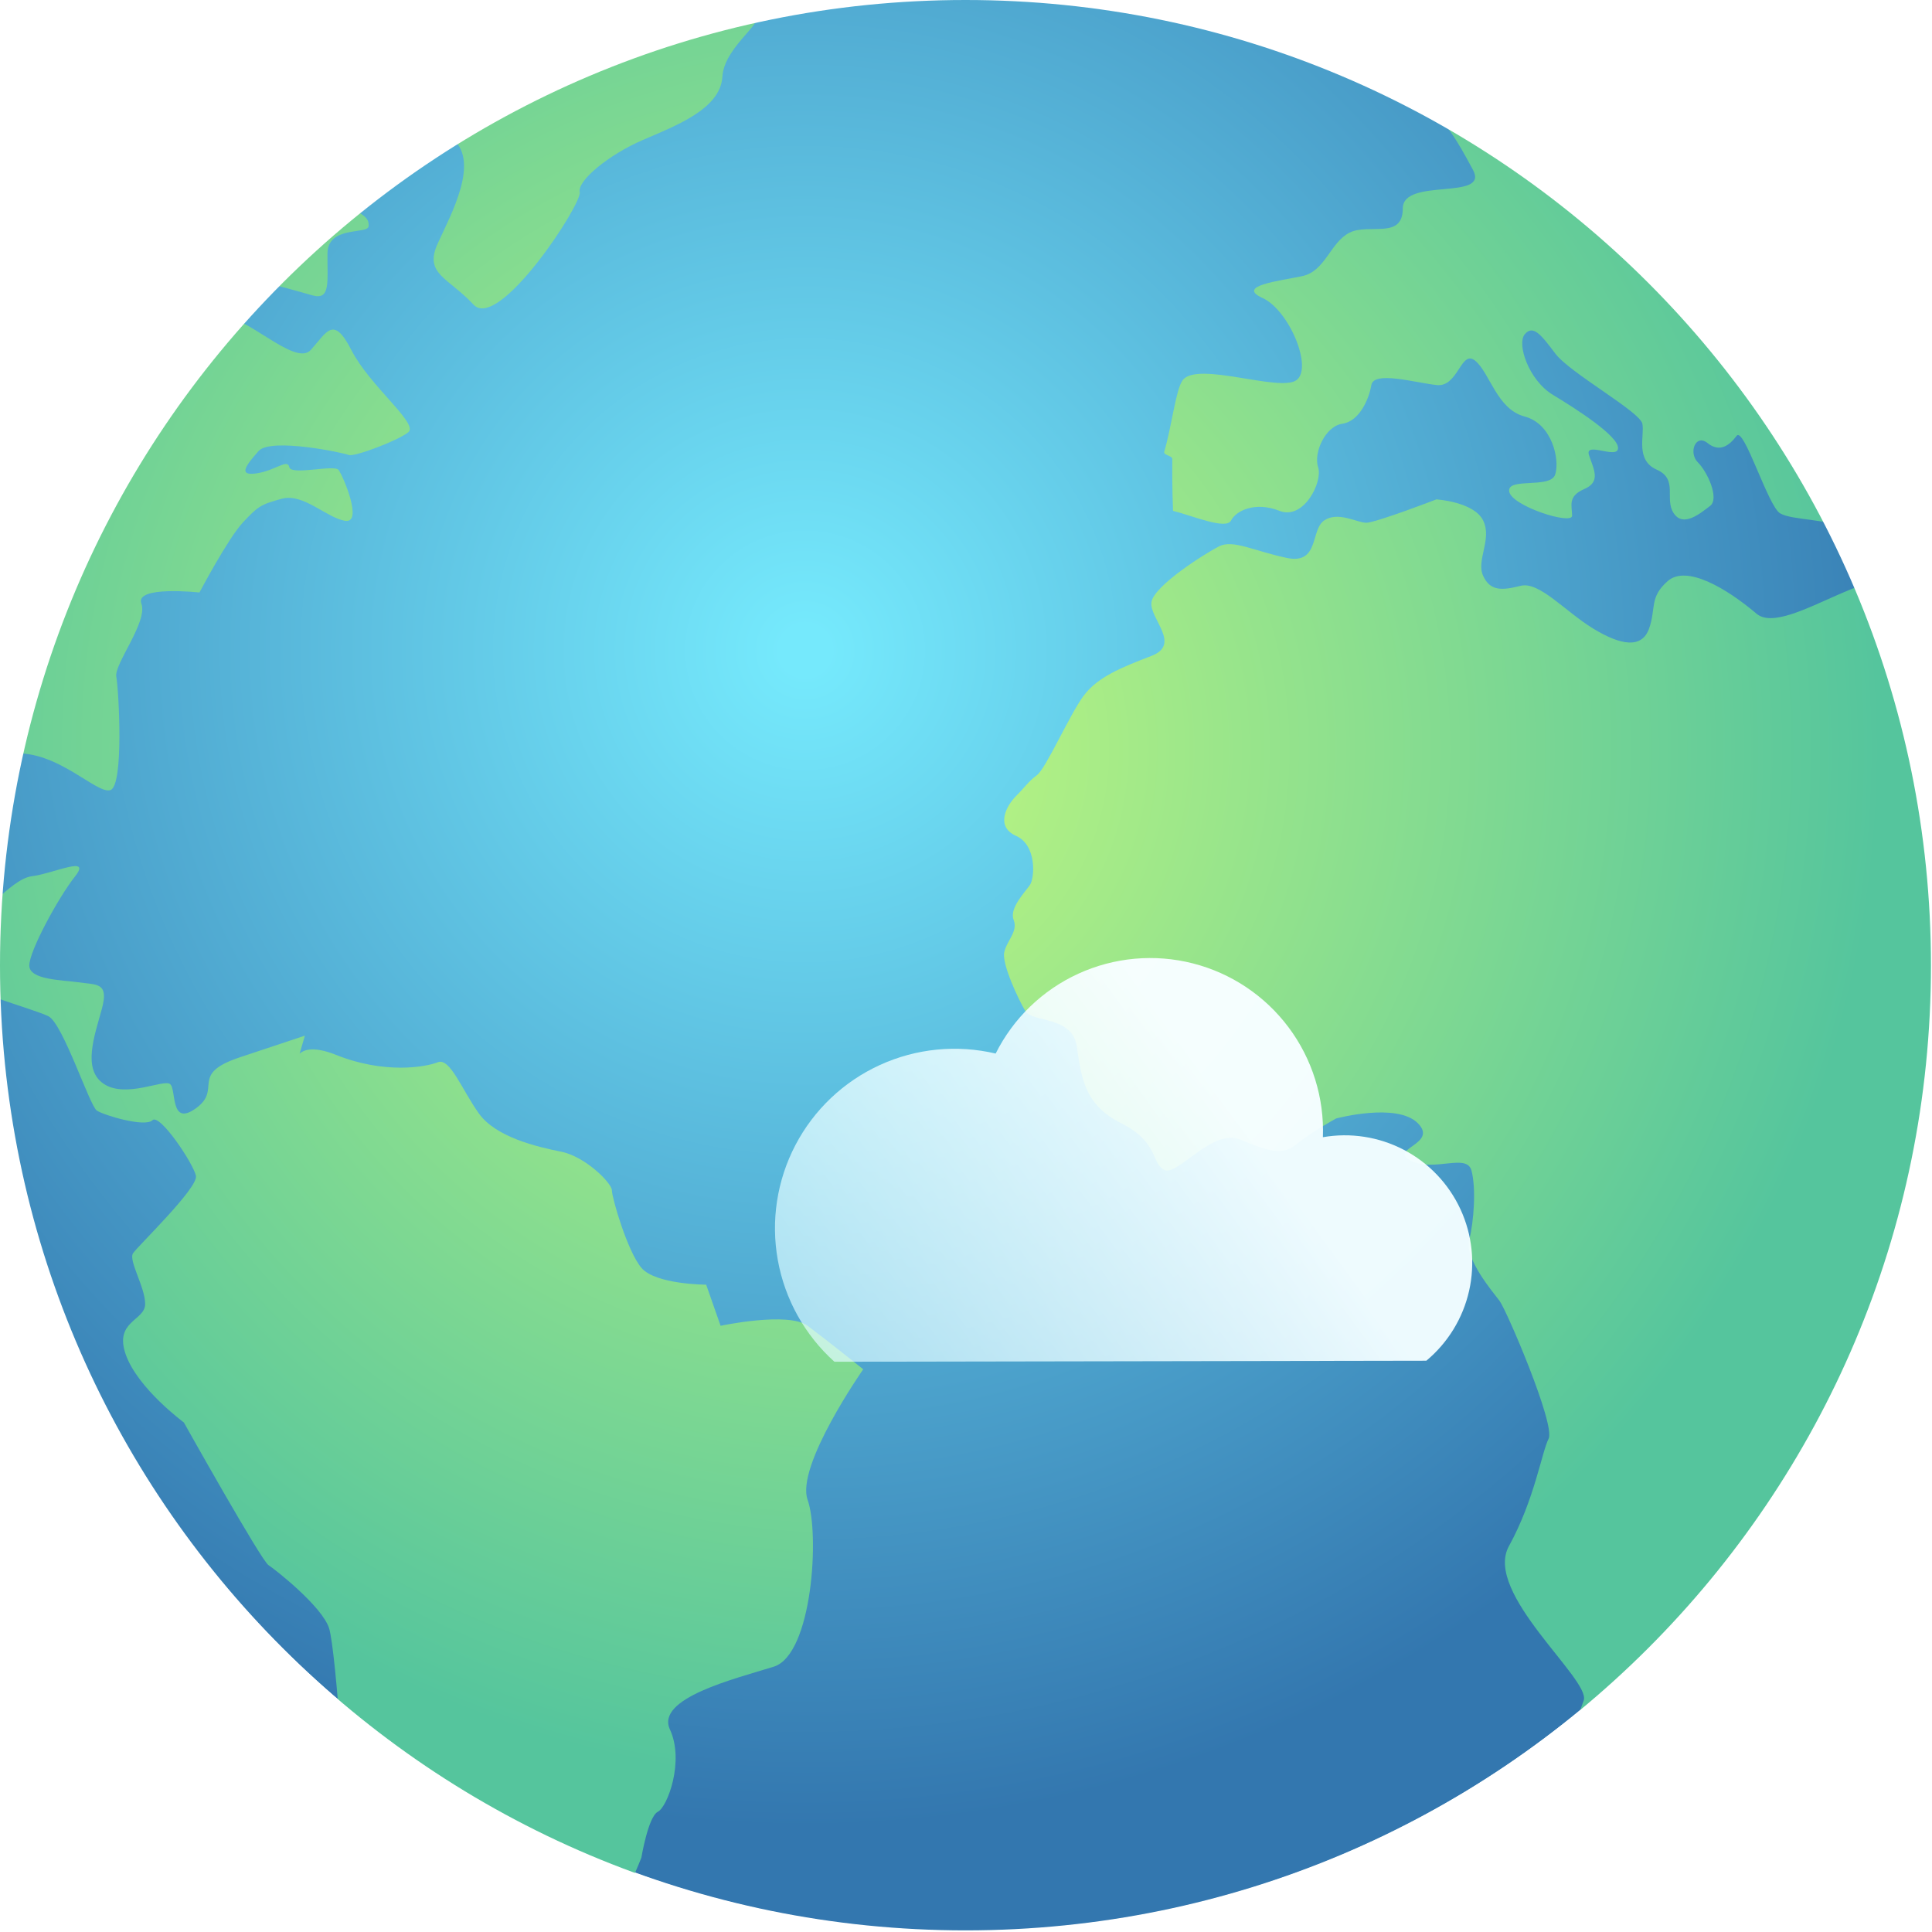
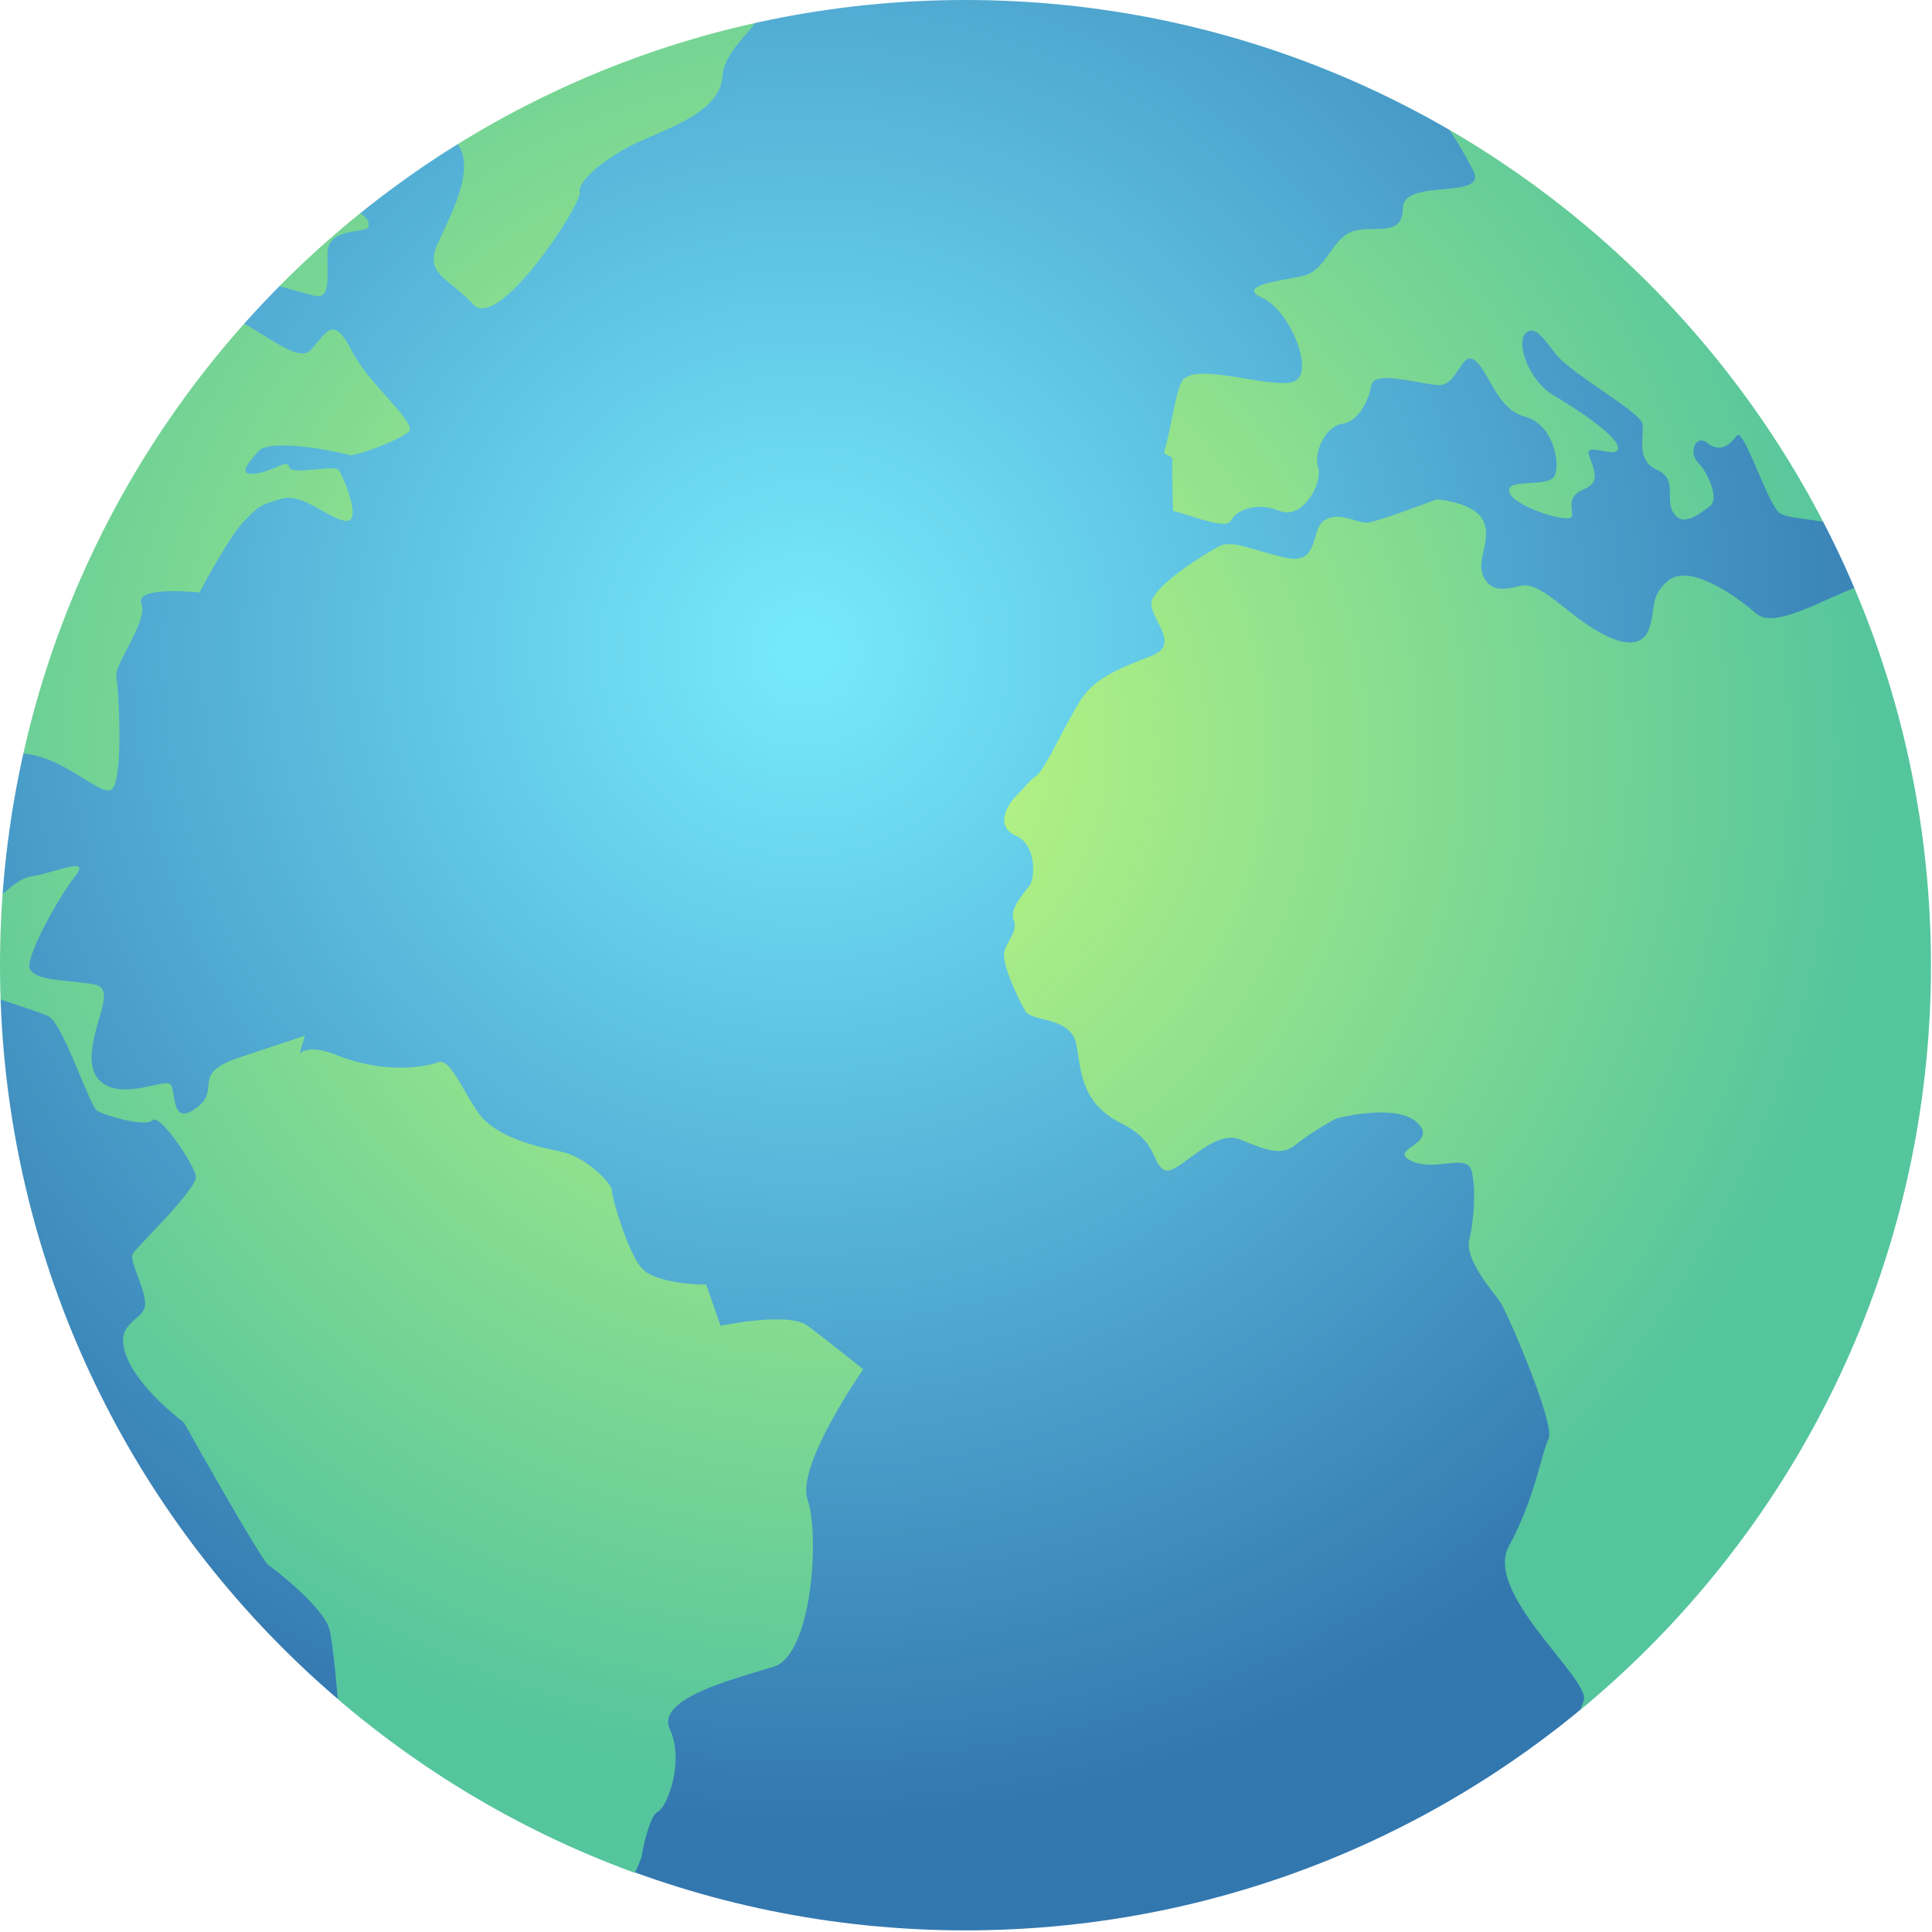
<svg xmlns="http://www.w3.org/2000/svg" width="529" height="529" viewBox="0 0 529 529" fill="none">
  <mask id="mask0_15_2" style="mask-type:alpha" maskUnits="userSpaceOnUse" x="0" y="0" width="529" height="529">
    <circle cx="264.357" cy="264.357" r="264.357" fill="#C4C4C4" />
  </mask>
  <g mask="url(#mask0_15_2)">
    <path d="M264.36 528.555C410.733 528.555 529.391 409.88 529.391 263.486C529.391 117.093 410.733 -1.582 264.36 -1.582C117.988 -1.582 -0.671 117.093 -0.671 263.486C-0.671 409.88 117.988 528.555 264.36 528.555Z" fill="url(#paint0_radial_15_2)" />
    <path d="M321.184 139.872C321.184 139.872 320.899 133.294 320.986 125.728C320.986 124.685 318.483 124.685 318.783 123.666C320.844 116.701 321.942 106.599 323.829 104.104C327.777 98.805 350.322 107.413 354.957 104.104C359.592 100.795 352.967 84.897 345.686 81.588C338.406 78.279 350.093 76.952 356.497 75.625C362.901 74.298 364.228 66.353 369.526 63.7C374.825 61.046 384.095 65.69 384.095 57.081C384.095 48.473 407.935 55.091 403.3 46.483C398.664 37.874 396.674 34.557 388.73 25.949C380.787 17.34 382.105 2.769 392.679 0.116C403.252 -2.538 437.689 17.34 437.689 25.949C437.689 34.557 417.158 41.847 417.821 44.492C418.485 47.138 429.082 48.441 432.39 45.156C435.699 41.87 432.39 42.51 437.689 44.492C442.987 46.475 448.286 43.166 448.286 43.166C448.286 43.166 491.33 87.543 490.667 94.169C490.003 100.795 479.414 106.75 486.718 111.393C494.023 116.037 506.586 122.648 511.198 134.573C515.809 146.498 514.506 148.481 507.249 145.172C499.993 141.862 490.667 142.518 487.382 140.536C484.097 138.553 477.472 116.693 475.497 119.338C473.523 121.984 470.862 123.974 467.554 121.321C464.245 118.667 462.255 123.974 464.908 126.62C467.562 129.266 470.862 136.555 468.217 138.545C465.572 140.536 460.928 144.508 458.283 140.536C455.638 136.563 459.61 131.256 453.648 128.61C447.686 125.965 450.339 119.338 449.7 116.029C449.06 112.72 429.832 102.114 425.86 96.814C421.888 91.515 419.74 88.869 417.497 91.523C415.255 94.177 418.571 104.104 425.197 108.108C431.822 112.112 443.035 119.338 443.035 122.655C443.035 125.972 433.764 120.673 435.091 124.646C436.418 128.618 438.4 131.927 433.764 133.917C429.129 135.908 430.456 138.553 430.456 141.199C430.456 143.845 413.873 138.553 413.233 134.581C412.594 130.608 424.494 133.917 425.82 129.945C427.147 125.972 425.031 116.037 417.458 114.047C409.885 112.057 407.935 102.122 403.963 98.805C399.991 95.487 399.328 106.094 393.366 105.431C387.404 104.767 376.151 101.482 375.488 105.431C374.825 109.379 372.179 115.366 367.536 116.029C362.893 116.693 359.592 123.974 360.919 127.947C362.246 131.919 356.971 142.518 350.322 139.872C343.673 137.227 338.398 139.872 337.079 142.518C335.761 145.164 326.482 141.199 321.184 139.872Z" fill="url(#paint1_radial_15_2)" />
    <path d="M522.545 163.565C518.763 148.417 489.277 175.08 480.962 168.043C472.647 161.006 461.773 154.617 456.657 159.087C451.54 163.557 453.498 166.542 451.54 172.086C449.581 177.631 443.864 176.778 436.189 172.086C428.513 167.395 421.47 159.118 416.353 160.406C411.236 161.693 408.038 161.906 406.087 157.642C404.137 153.377 408.646 147.612 406.087 142.494C403.529 137.376 393.295 136.737 393.295 136.737C393.295 136.737 376.665 143.134 374.106 143.134C371.548 143.134 366.431 139.935 362.593 142.494C358.755 145.053 361.314 154.648 352.328 152.761C343.341 150.873 337.609 147.643 333.771 149.602C329.933 151.56 315.925 160.406 315.285 164.876C314.645 169.346 323.6 176.391 315.285 179.589C306.97 182.788 300.574 185.354 296.736 190.472C292.898 195.59 286.471 210.303 283.944 212.222C281.417 214.141 280.746 215.421 278.187 217.98C275.629 220.538 272.431 226.296 278.187 228.855C283.944 231.414 283.304 240.369 282.025 242.281C280.746 244.192 276.268 248.678 277.548 251.876C278.827 255.075 275.573 257.634 274.957 260.832C274.342 264.031 278.827 273.634 280.746 276.833C282.664 280.031 293.538 278.112 294.817 286.428C296.096 294.745 296.736 302.421 306.97 307.539C317.204 312.657 315.198 318.414 318.76 320.333C322.321 322.252 331.915 308.818 339.591 312.017C347.266 315.215 351.112 316.495 354.949 313.296C358.787 310.098 365.823 306.259 365.823 306.259C365.823 306.259 382.453 301.781 388.209 307.539C393.966 313.296 379.894 314.576 386.291 317.806C392.687 321.036 401.641 315.626 402.921 320.554C404.2 325.482 403.56 334.438 402.281 339.556C401.002 344.674 408.677 353.637 410.596 356.196C412.515 358.755 425.947 390.101 424.02 393.939C422.093 397.777 420.182 410.572 413.147 423.366C406.111 436.16 435.549 459.813 433.646 465.571C431.743 471.328 422.125 493.718 427.242 498.196C427.226 498.196 581.611 400.234 522.545 163.565Z" fill="url(#paint2_radial_15_2)" />
    <path d="M92.058 7.232C104.914 11.355 114.168 13.969 128.998 11.142C143.828 8.314 154.038 -1.329 157.568 5.677C161.097 12.682 183.318 8.425 189.264 5.1C195.21 1.775 201.615 0.875 206.423 3.078C211.232 5.282 198.33 12.145 197.793 21.014C197.256 29.883 185 34.44 175.88 38.389C166.759 42.337 158.002 49.485 158.736 52.604C159.471 55.724 136.563 90.845 129.653 83.405C122.744 75.966 115.993 75.049 119.87 66.631C123.747 58.212 131.043 44.746 124.331 38.349C117.619 31.952 102.3 20.627 96.109 28.39C89.918 36.154 86.538 35.703 81.493 32.284C76.447 28.864 92.058 7.232 92.058 7.232Z" fill="url(#paint3_radial_15_2)" />
    <path d="M70.706 37.385C82.55 43.435 81.469 50.179 90.589 54.373C99.71 58.567 101.068 59.491 100.934 61.9C100.799 64.308 89.736 61.663 89.665 69.394C89.594 77.126 90.581 82.291 85.559 80.878C80.537 79.464 54.763 71.922 49.914 74.623C45.066 77.324 46.803 58.361 46.803 58.361C46.803 58.361 55.916 68.723 62.548 69.236C69.182 69.75 91.876 64.221 82.408 61.283C72.94 58.346 80.829 52.059 62.564 52.888" fill="url(#paint4_radial_15_2)" />
    <path d="M24.511 93.435C30.592 94.951 35.953 115.904 41.094 114.917C46.235 113.93 51.952 87.844 59.256 86.485C66.56 85.127 80.679 100.701 85.094 95.82C89.508 90.939 91.269 86.177 96.243 95.915C101.218 105.653 114.658 116.007 111.823 118.329C108.988 120.65 96.946 125.184 95.493 124.576C94.04 123.967 74.078 119.758 70.785 123.509C67.492 127.261 64.973 130.372 70.177 129.622C75.381 128.872 78.745 125.507 79.203 127.893C79.661 130.278 91.521 127.103 92.714 128.682C93.906 130.262 99.536 143.419 94.482 142.606C89.429 141.792 83.072 134.985 77.213 136.548C71.353 138.112 70.572 138.712 66.505 143.056C62.438 147.4 54.613 162.231 54.613 162.231C54.613 162.231 36.869 160.281 38.709 165.272C40.549 170.263 31.192 181.857 31.847 185.293C32.503 188.728 34.003 215.177 30.213 216.346C26.422 217.515 15.636 205.289 3.364 206.332C-8.907 207.374 -18.635 163.566 -18.635 163.566L24.511 93.435Z" fill="url(#paint5_radial_15_2)" />
    <path d="M-36.347 225.293C-27.085 239.201 -21.123 256.41 -13.187 254.427C-5.251 252.445 2.701 240.678 8.663 239.935C14.625 239.193 25.206 234.059 20.571 239.935C15.936 245.811 8.023 260.382 8.023 264.355C8.023 268.327 16.923 268.304 21.739 268.991C26.556 269.678 29.865 268.991 27.883 276.272C25.901 283.554 22.434 292.857 28.467 296.806C34.5 300.755 44.671 295.487 46.535 296.806C48.398 298.125 46.416 308.724 53.697 303.424C60.977 298.125 51.707 294.16 65.605 289.524L83.483 283.57L80.513 293.726C80.513 293.726 78.847 283.57 92.082 288.861C105.316 294.152 116.561 292.178 119.885 290.851C123.21 289.524 126.503 298.433 131.138 304.901C135.773 311.369 147.026 314.023 153.643 315.342C160.26 316.661 167.541 323.95 167.541 325.933C167.541 327.915 171.75 342.518 175.603 347.122C179.457 351.726 193.355 351.758 193.355 351.758L197.303 363.012C197.303 363.012 215.836 359.063 221.135 363.012C226.433 366.961 236.359 374.922 236.359 374.922C236.359 374.922 217.826 401.402 221.135 410.674C224.443 419.946 222.461 453.045 211.864 456.354C201.267 459.663 179.433 464.955 183.437 473.563C187.44 482.172 182.773 494.745 180.128 496.072C177.483 497.398 175.611 508.652 175.611 508.652C175.611 508.652 170.202 522.552 168.212 521.889L150.342 515.934C150.342 515.934 163.577 527.188 157.623 534.47C151.669 541.751 146.37 553.669 146.37 553.669L105.308 533.135C105.308 533.135 94.056 510.627 94.719 506.654C95.382 502.682 92.066 451.71 90.084 445.756C88.102 439.801 75.523 429.866 73.501 428.539C71.48 427.212 50.341 389.485 50.341 389.485C50.341 389.485 37.762 380.213 34.453 370.941C31.144 361.669 39.744 361.677 39.744 357.041C39.744 352.405 35.116 345.124 36.435 343.142C37.754 341.159 54.305 325.269 53.649 321.96C52.994 318.651 43.716 304.743 41.733 306.733C39.752 308.724 28.491 305.407 26.509 304.08C24.527 302.753 17.238 280.253 13.267 278.262C9.295 276.272 -12.508 270.31 -14.505 267.024C-16.503 263.739 -19.804 263.715 -36.347 266.361C-52.891 269.006 -36.347 225.293 -36.347 225.293Z" fill="url(#paint6_radial_15_2)" />
-     <path style="mix-blend-mode:screen" d="M390.547 372.576C396.454 367.656 400.571 360.923 402.259 353.422C403.948 345.922 403.112 338.074 399.883 331.097C396.654 324.12 391.212 318.405 384.402 314.839C377.592 311.273 369.795 310.056 362.222 311.377C362.618 300.576 359.305 289.964 352.834 281.308C346.363 272.651 337.124 266.47 326.654 263.794C316.184 261.118 305.113 262.107 295.282 266.597C285.452 271.087 277.455 278.807 272.62 288.474C261.997 285.969 250.843 287.071 240.916 291.608C230.99 296.144 222.855 303.856 217.795 313.527C212.735 323.199 211.038 334.28 212.971 345.023C214.904 355.766 220.357 365.559 228.471 372.86L390.547 372.576Z" fill="url(#paint7_linear_15_2)" />
  </g>
  <defs>
    <radialGradient id="paint0_radial_15_2" cx="0" cy="0" r="1" gradientUnits="userSpaceOnUse" gradientTransform="translate(220.914 178.942) scale(319.185 319.231)">
      <stop offset="0.02" stop-color="#75E9FC" />
      <stop offset="1" stop-color="#3377AF" />
    </radialGradient>
    <radialGradient id="paint1_radial_15_2" cx="0" cy="0" r="1" gradientUnits="userSpaceOnUse" gradientTransform="translate(231.708 204.894) scale(283.785 283.826)">
      <stop offset="0.01" stop-color="#C1F880" />
      <stop offset="1" stop-color="#55C59D" />
    </radialGradient>
    <radialGradient id="paint2_radial_15_2" cx="0" cy="0" r="1" gradientUnits="userSpaceOnUse" gradientTransform="translate(231.708 204.893) scale(283.785 283.825)">
      <stop offset="0.01" stop-color="#C1F880" />
      <stop offset="1" stop-color="#55C59D" />
    </radialGradient>
    <radialGradient id="paint3_radial_15_2" cx="0" cy="0" r="1" gradientUnits="userSpaceOnUse" gradientTransform="translate(231.708 204.895) scale(283.785 283.826)">
      <stop offset="0.01" stop-color="#C1F880" />
      <stop offset="1" stop-color="#55C59D" />
    </radialGradient>
    <radialGradient id="paint4_radial_15_2" cx="0" cy="0" r="1" gradientUnits="userSpaceOnUse" gradientTransform="translate(231.708 204.894) scale(283.785 283.825)">
      <stop offset="0.01" stop-color="#C1F880" />
      <stop offset="1" stop-color="#55C59D" />
    </radialGradient>
    <radialGradient id="paint5_radial_15_2" cx="0" cy="0" r="1" gradientUnits="userSpaceOnUse" gradientTransform="translate(231.708 204.895) scale(283.785 283.826)">
      <stop offset="0.01" stop-color="#C1F880" />
      <stop offset="1" stop-color="#55C59D" />
    </radialGradient>
    <radialGradient id="paint6_radial_15_2" cx="0" cy="0" r="1" gradientUnits="userSpaceOnUse" gradientTransform="translate(231.708 204.893) scale(283.793 283.833)">
      <stop offset="0.01" stop-color="#C1F880" />
      <stop offset="1" stop-color="#55C59D" />
    </radialGradient>
-     <linearGradient id="paint7_linear_15_2" x1="343.993" y1="310.802" x2="223.236" y2="399.267" gradientUnits="userSpaceOnUse">
-       <stop offset="0.01" stop-color="#E7F4FC" />
-       <stop offset="1" stop-color="#7999AA" />
-     </linearGradient>
  </defs>
</svg>
